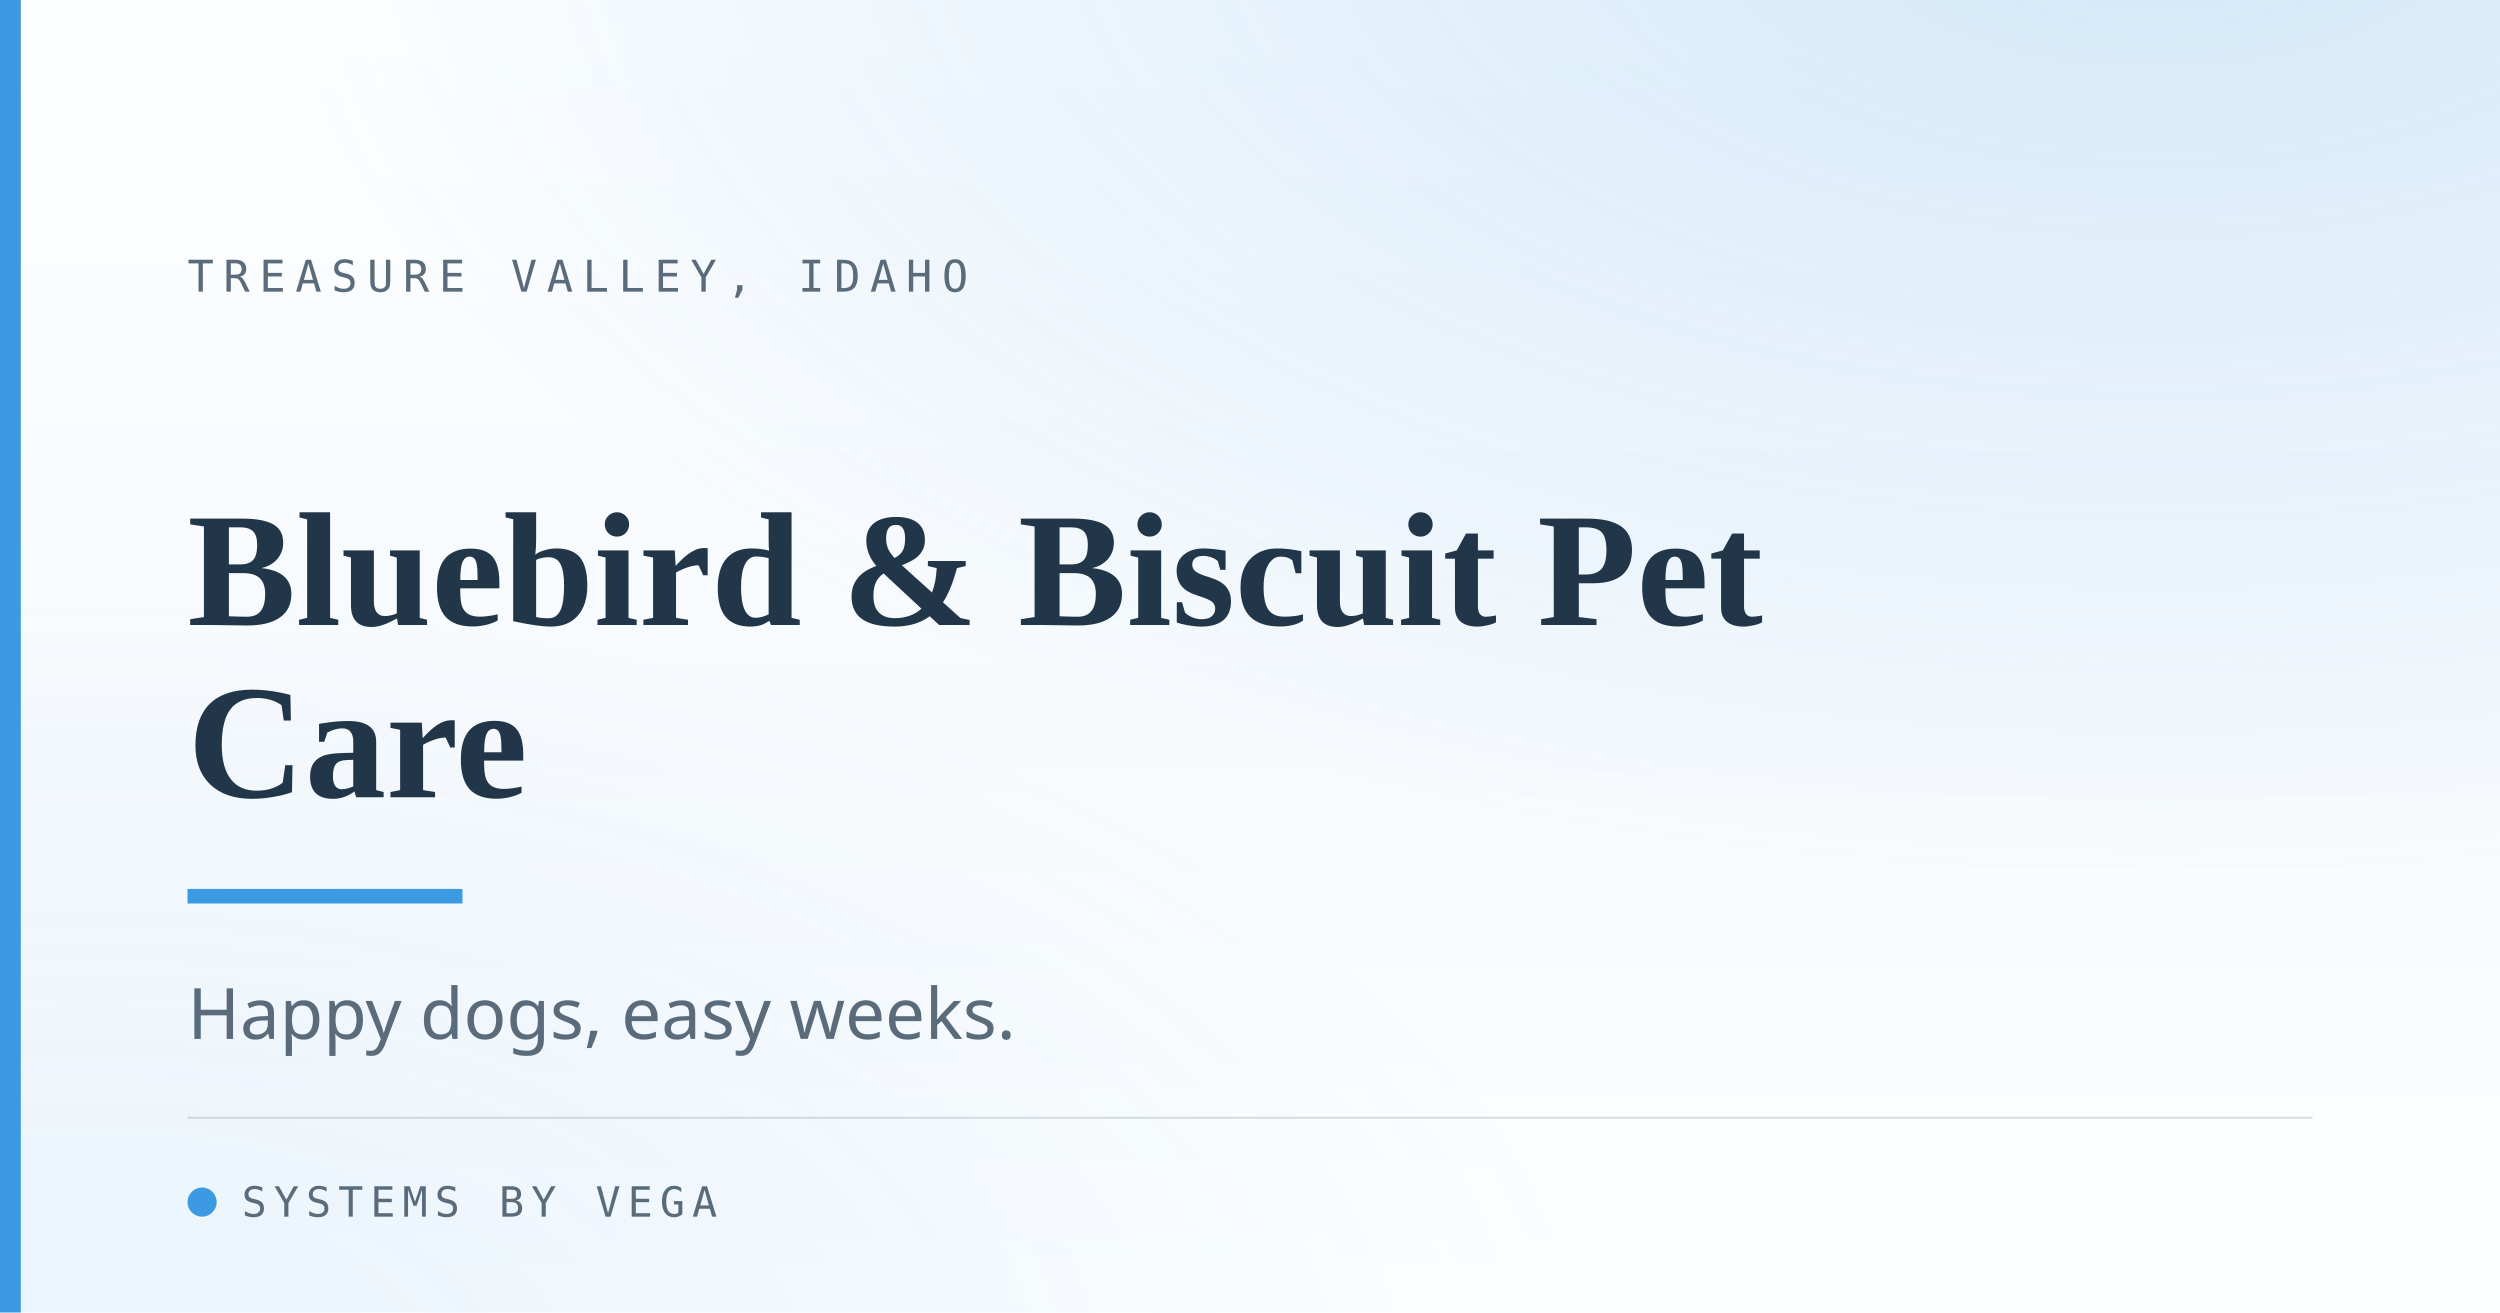
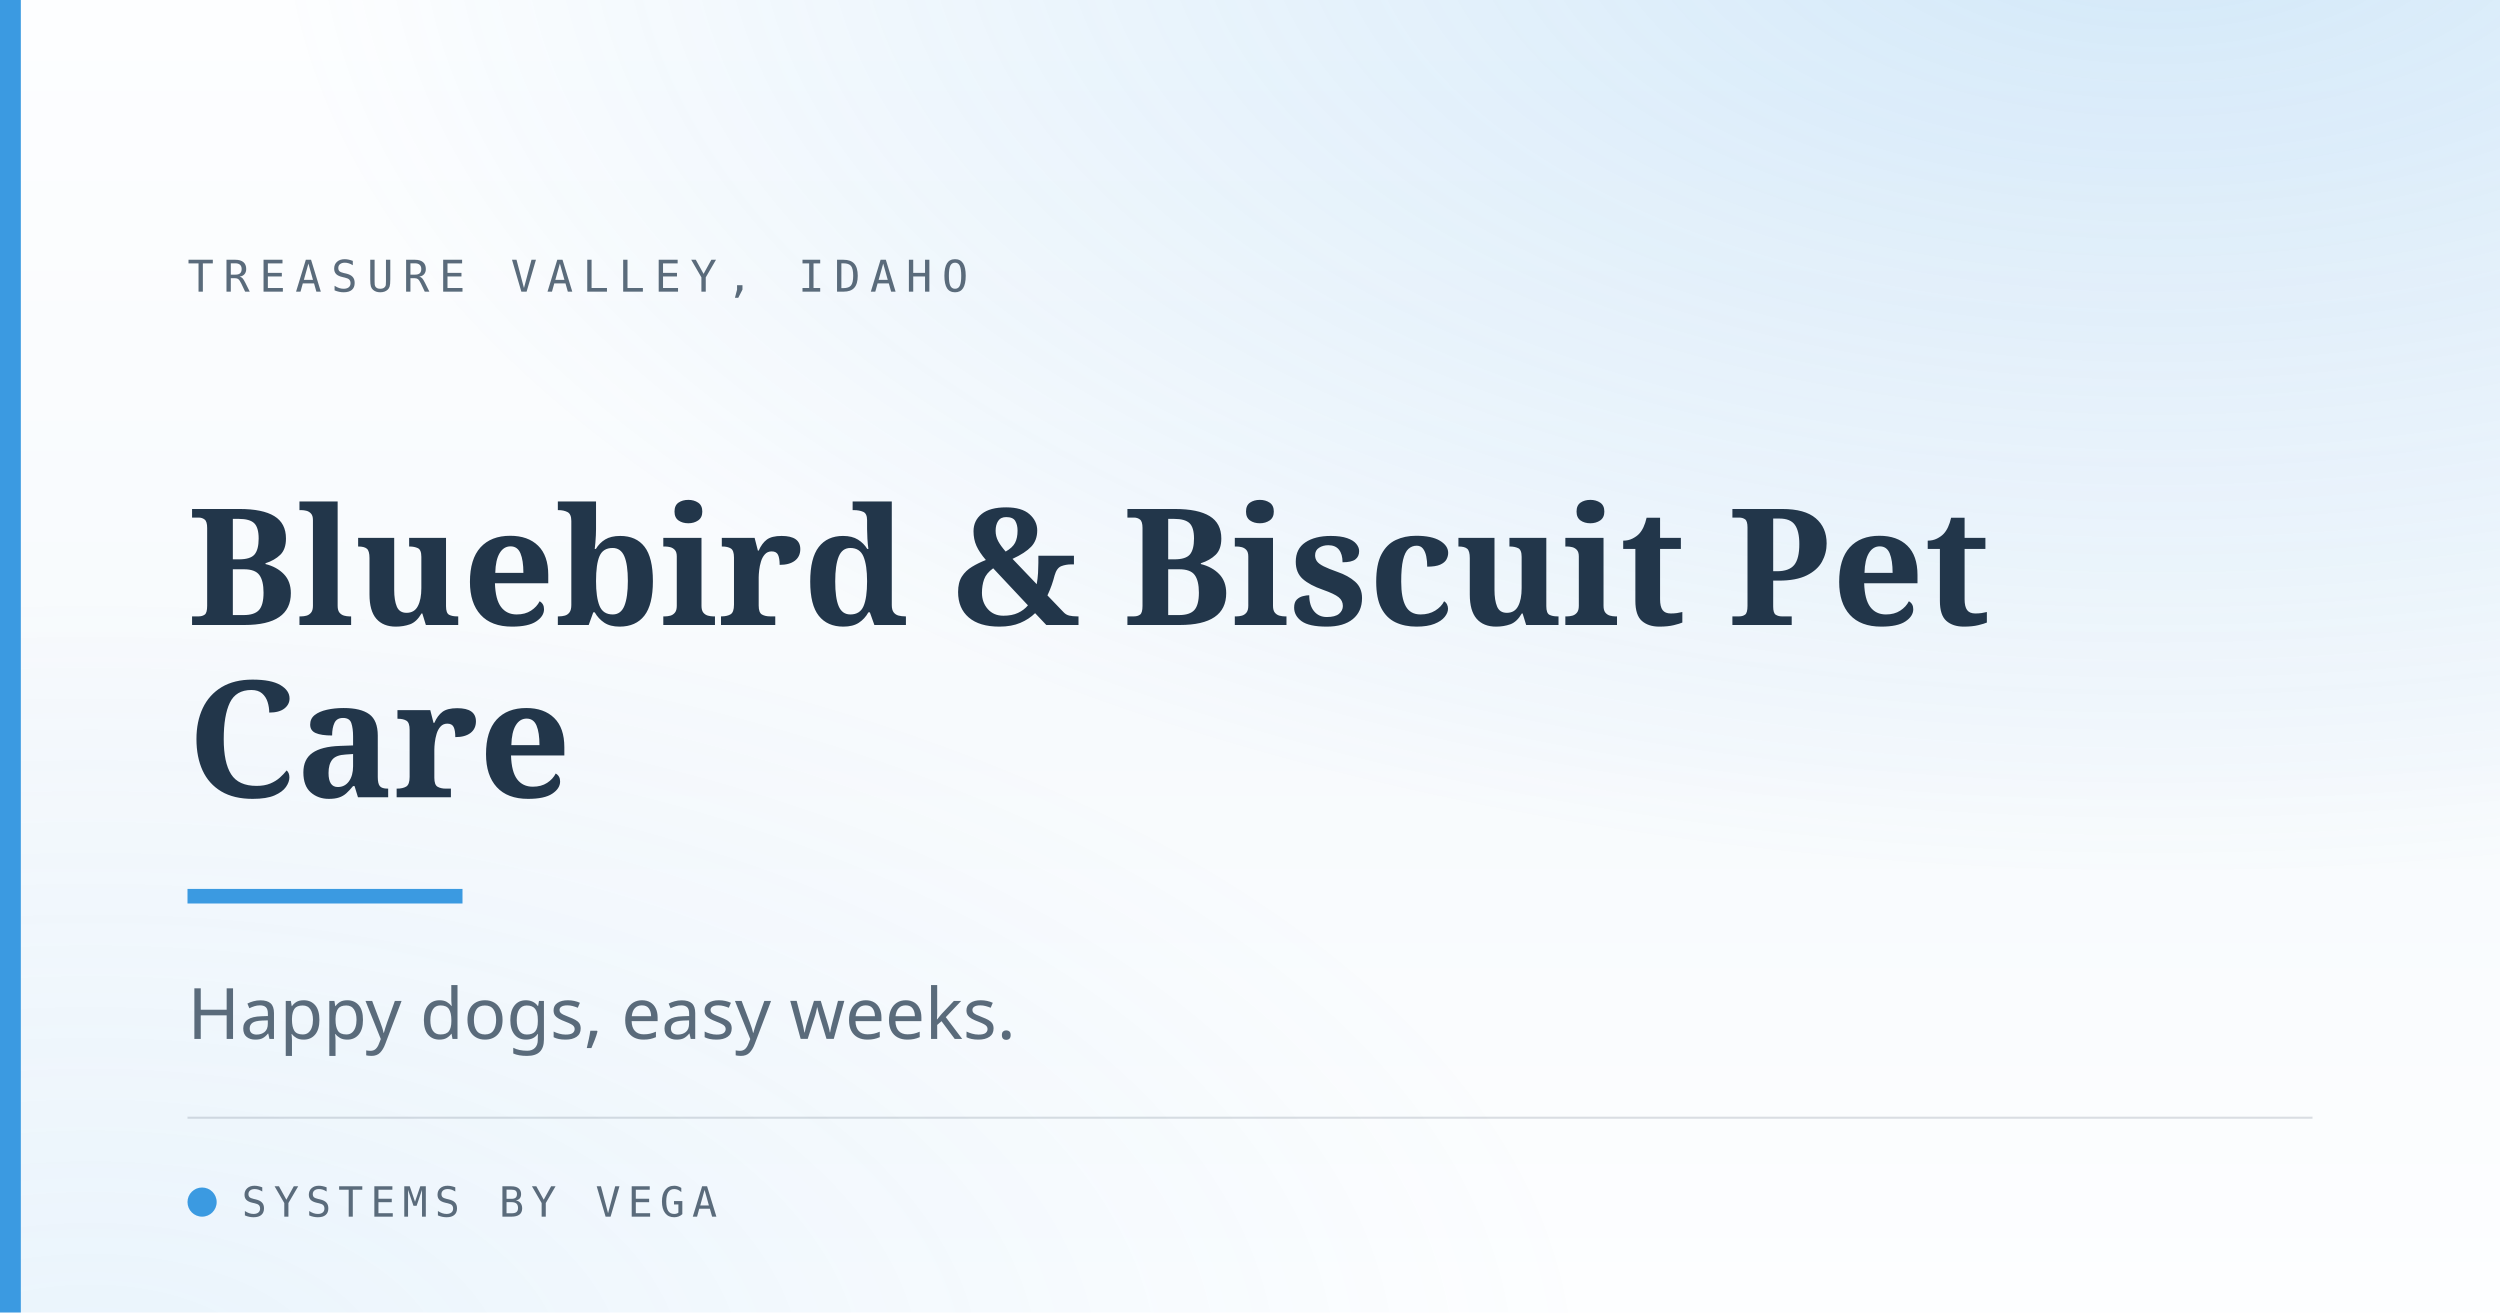
<svg xmlns="http://www.w3.org/2000/svg" width="1200" height="630" viewBox="0 0 1200 630" role="img" aria-label="Bluebird &amp; Biscuit Pet Care — Happy dogs, easy weeks.">
  <defs>
    <linearGradient id="dog-walking-og-ground" x1="0" y1="0" x2="0" y2="1">
      <stop offset="0" stop-color="#FDFEFF" />
      <stop offset="0.55" stop-color="#F7FAFD" />
      <stop offset="1" stop-color="#FDFEFF" />
    </linearGradient>
    <radialGradient id="dog-walking-og-glow" cx="0.86" cy="-0.08" r="0.75">
      <stop offset="0" stop-color="#3B9AE1" stop-opacity="0.22" />
      <stop offset="1" stop-color="#3B9AE1" stop-opacity="0" />
    </radialGradient>
    <radialGradient id="dog-walking-og-glow2" cx="0.04" cy="1.05" r="0.6">
      <stop offset="0" stop-color="#3B9AE1" stop-opacity="0.10" />
      <stop offset="1" stop-color="#3B9AE1" stop-opacity="0" />
    </radialGradient>
  </defs>
  <rect width="1200" height="630" fill="url(#dog-walking-og-ground)" />
  <rect width="1200" height="630" fill="url(#dog-walking-og-glow)" />
  <rect width="1200" height="630" fill="url(#dog-walking-og-glow2)" />
  <rect x="0" y="0" width="10" height="630" fill="#3B9AE1" />
  <text x="90" y="140" font-family="IBM Plex Mono, ui-monospace, monospace" font-size="21" letter-spacing="4.6" fill="#5A6B7B">TREASURE VALLEY, IDAHO</text>
-   <text x="90" y="300" font-family="Baloo 2, Georgia, serif" font-size="78" font-weight="800" fill="#22364A">Bluebird &amp; Biscuit Pet</text>
-   <text x="90" y="382.68" font-family="Baloo 2, Georgia, serif" font-size="78" font-weight="800" fill="#22364A">Care</text>
+   <text x="90" y="300" font-family="'Baloo 2', Georgia, serif" font-size="78" font-weight="800" fill="#22364A">Bluebird &amp; Biscuit Pet</text>
+   <text x="90" y="382.68" font-family="'Baloo 2', Georgia, serif" font-size="78" font-weight="800" fill="#22364A">Care</text>
  <rect x="90" y="426.68" width="132" height="7" fill="#3B9AE1" />
  <text x="90" y="498.68" font-family="Varela Round, system-ui, sans-serif" font-size="34" fill="#5A6B7B">Happy dogs, easy weeks.</text>
  <rect x="90" y="536" width="1020" height="1" fill="#22364A" opacity="0.16" />
  <circle cx="97" cy="577" r="7" fill="#3B9AE1" />
  <text x="116" y="584" font-family="IBM Plex Mono, ui-monospace, monospace" font-size="20" letter-spacing="3.4" fill="#5A6B7B">SYSTEMS BY VEGA</text>
</svg>
